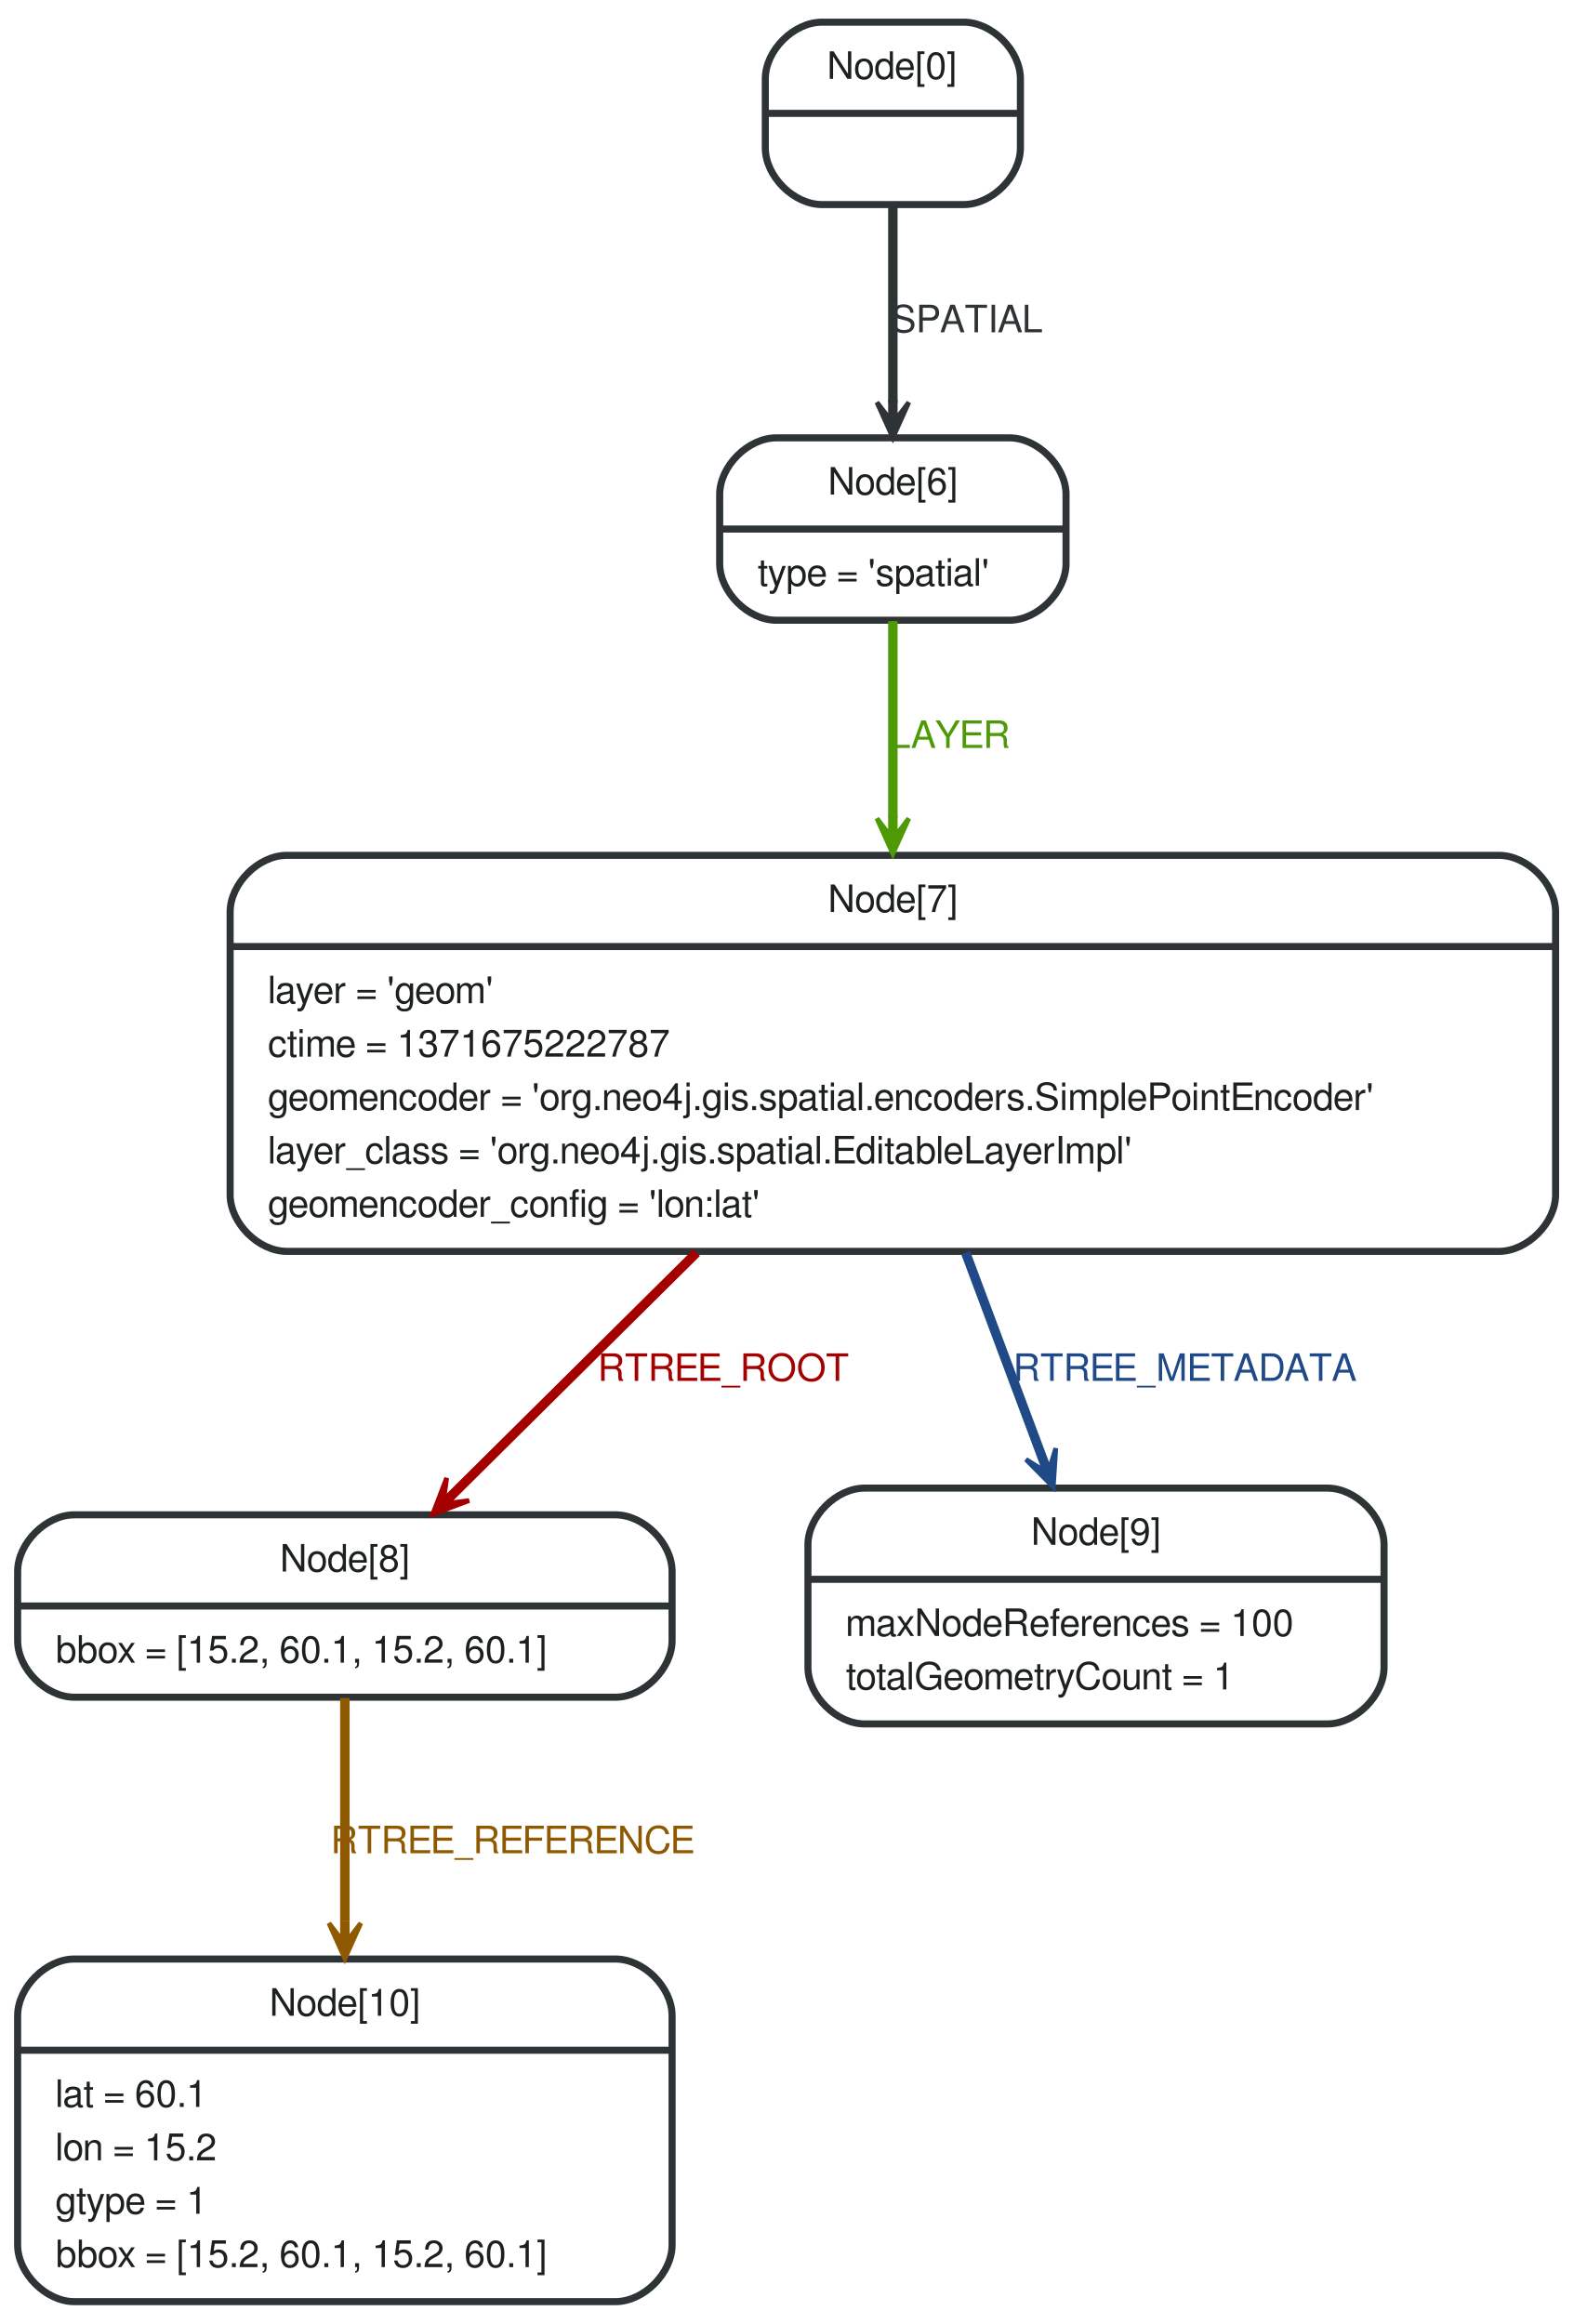
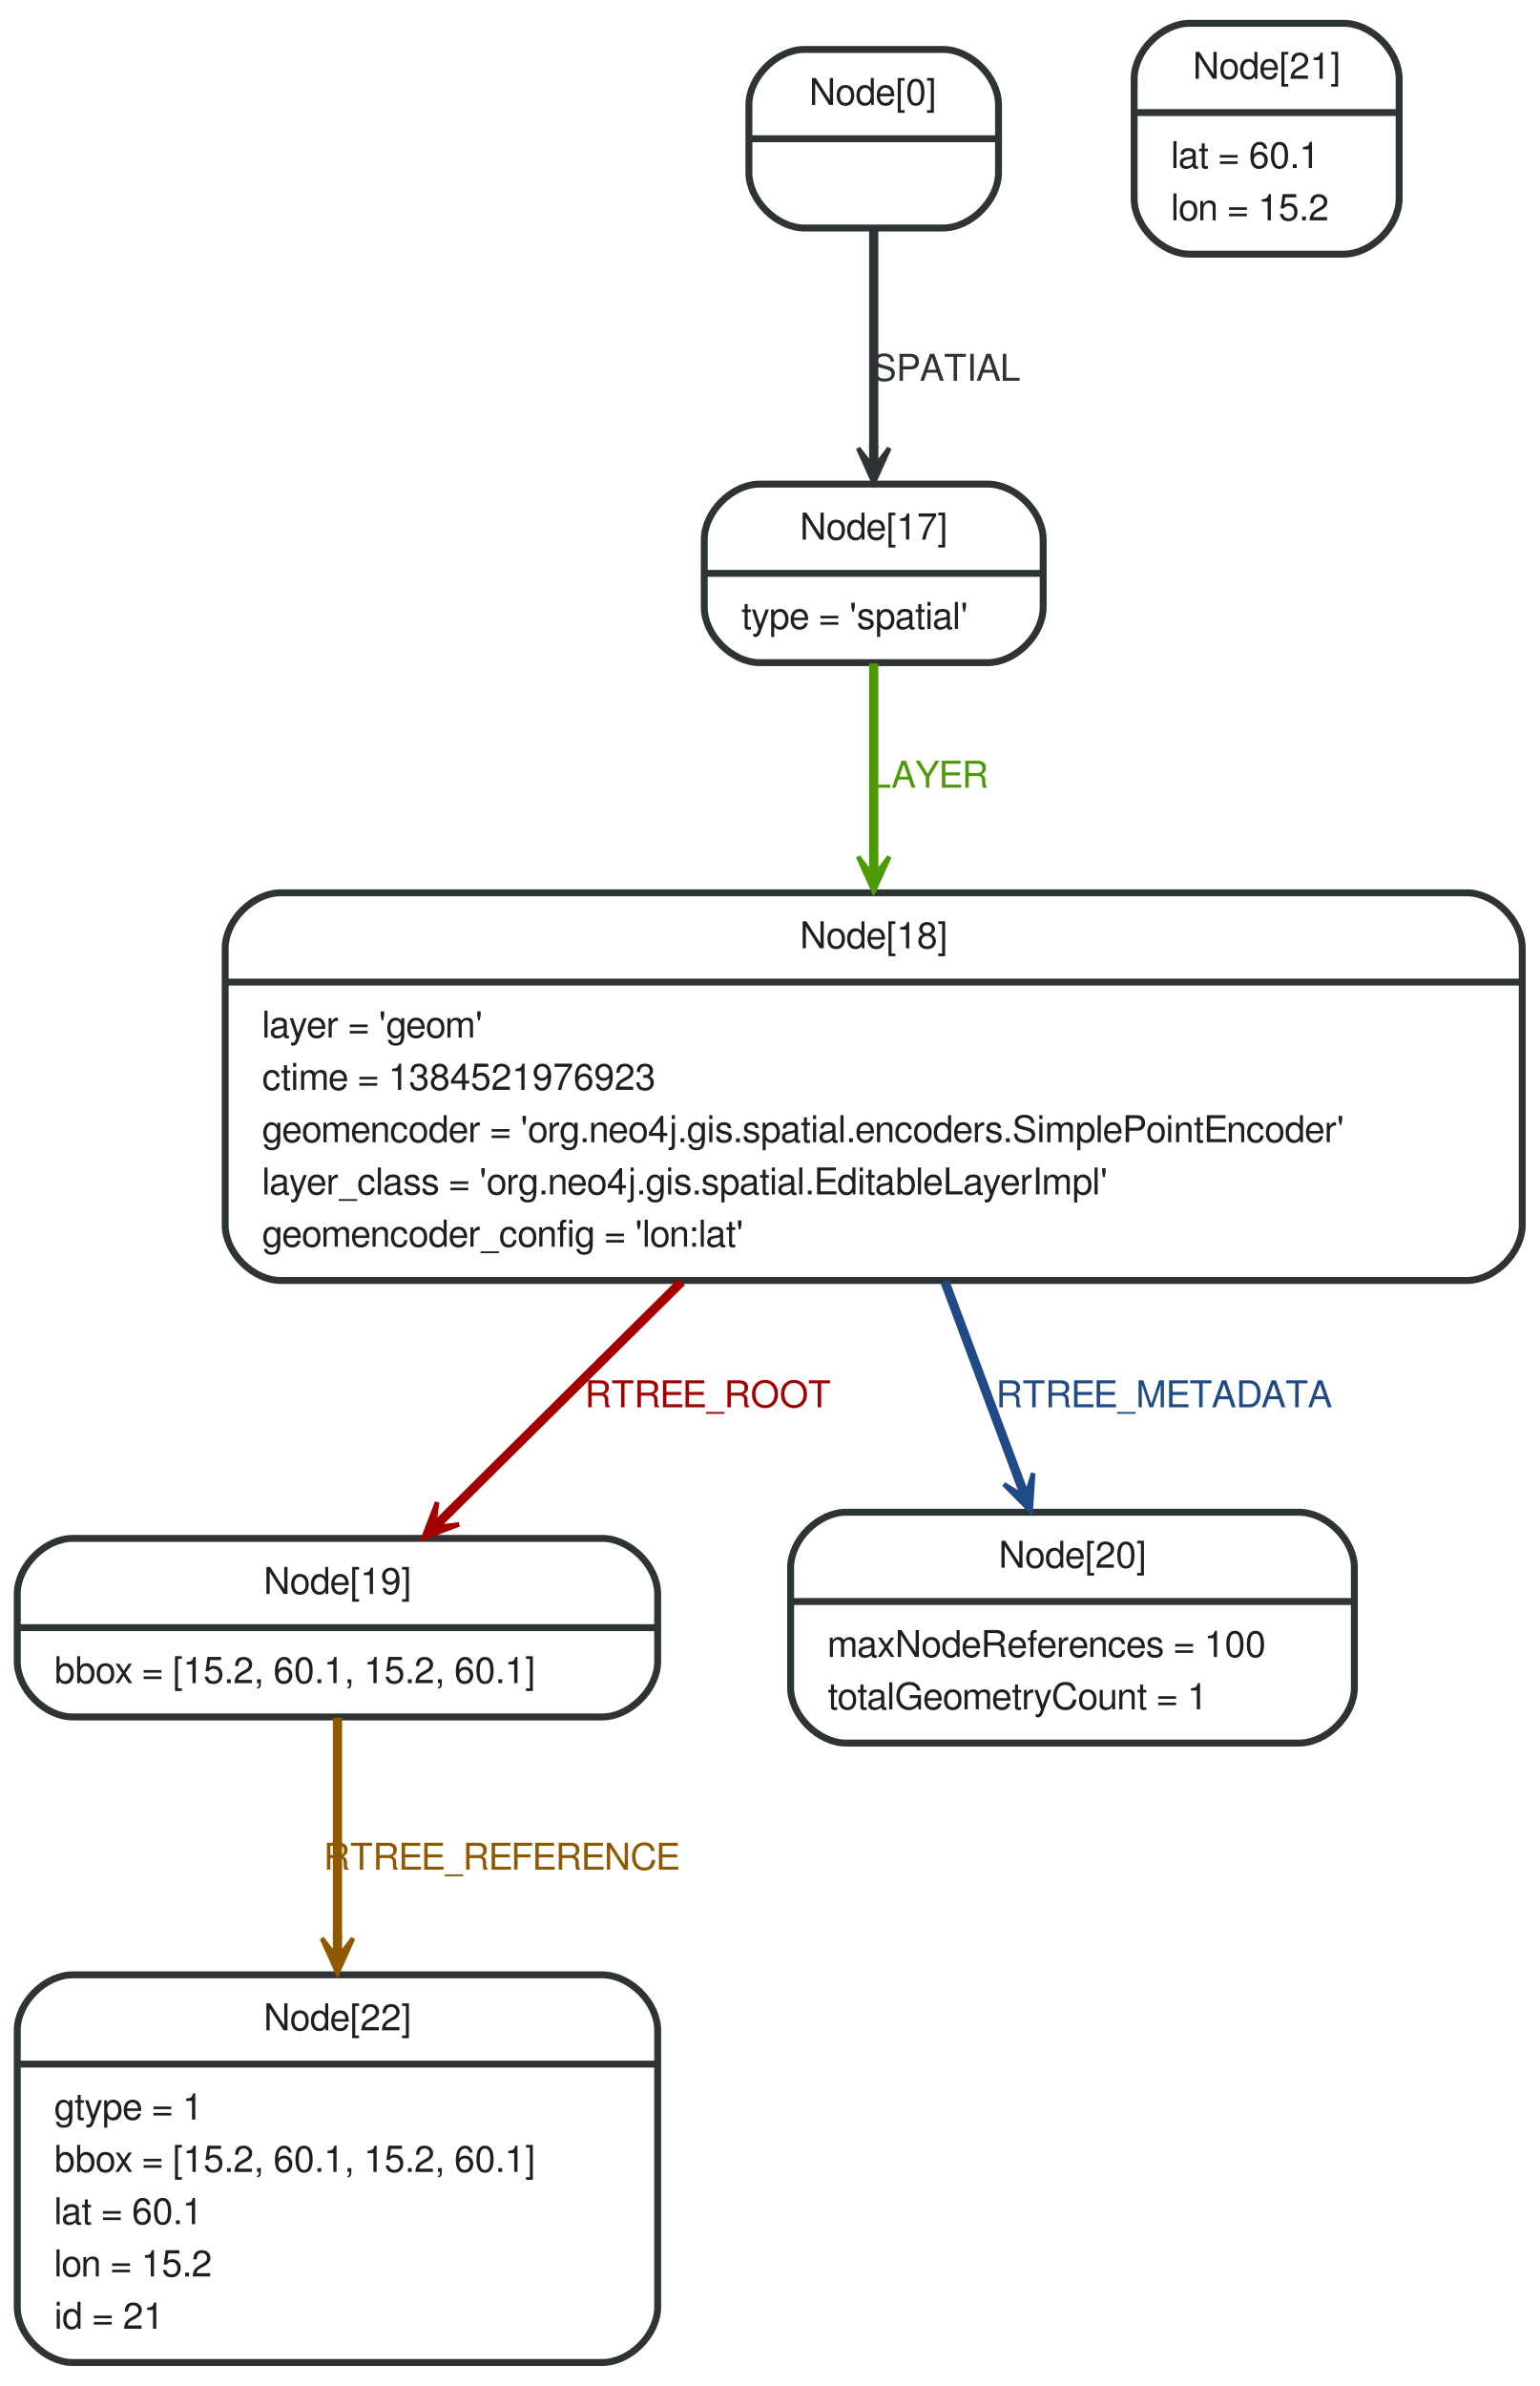
- <svg xmlns="http://www.w3.org/2000/svg" width="333pt" height="492pt" viewBox="0.00 0.00 333.00 492.00">
-   <g id="graph0" class="graph" transform="scale(1 1) rotate(0) translate(4 488)">
-     <polygon fill="white" stroke="white" points="-4,5 -4,-488 330,-488 330,5 -4,5" />
+ <svg xmlns="http://www.w3.org/2000/svg" width="333pt" height="516pt" viewBox="0.00 0.00 333.00 516.00">
+   <g id="graph0" class="graph" transform="scale(1 1) rotate(0) translate(4 512)">
+     <polygon fill="white" stroke="white" points="-4,4 -4,-512 329,-512 329,4 -4,4" />
    <g id="node1" class="node">
-       <path fill="#ffffff" stroke="#2e3436" stroke-width="1.5" d="M170,-444.694C170,-444.694 200,-444.694 200,-444.694 206,-444.694 212,-450.694 212,-456.694 212,-456.694 212,-471.306 212,-471.306 212,-477.306 206,-483.306 200,-483.306 200,-483.306 170,-483.306 170,-483.306 164,-483.306 158,-477.306 158,-471.306 158,-471.306 158,-456.694 158,-456.694 158,-450.694 164,-444.694 170,-444.694" />
-       <text text-anchor="middle" x="184.789" y="-471.306" font-family="FreeSans" font-size="8.00" fill="#1c2021">Node[0]</text>
-       <polyline fill="none" stroke="#2e3436" stroke-width="1.5" points="158,-464 211.578,-464 " />
-       <text text-anchor="middle" x="184.789" y="-452" font-family="FreeSans" font-size="8.00" fill="#1c2021"> </text>
+       <path fill="#ffffff" stroke="#2e3436" stroke-width="1.5" d="M170,-462.694C170,-462.694 200,-462.694 200,-462.694 206,-462.694 212,-468.694 212,-474.694 212,-474.694 212,-489.306 212,-489.306 212,-495.306 206,-501.306 200,-501.306 200,-501.306 170,-501.306 170,-501.306 164,-501.306 158,-495.306 158,-489.306 158,-489.306 158,-474.694 158,-474.694 158,-468.694 164,-462.694 170,-462.694" />
+       <text text-anchor="middle" x="184.789" y="-489.306" font-family="FreeSans" font-size="8.00" fill="#1c2021">Node[0]</text>
+       <polyline fill="none" stroke="#2e3436" stroke-width="1.5" points="158,-482 211.578,-482 " />
+       <text text-anchor="middle" x="184.789" y="-470" font-family="FreeSans" font-size="8.00" fill="#1c2021"> </text>
    </g>
    <g id="node2" class="node">
-       <path fill="#ffffff" stroke="#2e3436" stroke-width="1.5" d="M160.342,-356.694C160.342,-356.694 209.658,-356.694 209.658,-356.694 215.658,-356.694 221.658,-362.694 221.658,-368.694 221.658,-368.694 221.658,-383.306 221.658,-383.306 221.658,-389.306 215.658,-395.306 209.658,-395.306 209.658,-395.306 160.342,-395.306 160.342,-395.306 154.342,-395.306 148.342,-389.306 148.342,-383.306 148.342,-383.306 148.342,-368.694 148.342,-368.694 148.342,-362.694 154.342,-356.694 160.342,-356.694" />
-       <text text-anchor="middle" x="185" y="-383.306" font-family="FreeSans" font-size="8.00" fill="#1c2021">Node[6]</text>
-       <polyline fill="none" stroke="#2e3436" stroke-width="1.5" points="148.342,-376 221.658,-376 " />
-       <text text-anchor="start" x="156.342" y="-364" font-family="FreeSans" font-size="8.00" fill="#1c2021">type = 'spatial'</text>
+       <path fill="#ffffff" stroke="#2e3436" stroke-width="1.5" d="M160.342,-368.694C160.342,-368.694 209.658,-368.694 209.658,-368.694 215.658,-368.694 221.658,-374.694 221.658,-380.694 221.658,-380.694 221.658,-395.306 221.658,-395.306 221.658,-401.306 215.658,-407.306 209.658,-407.306 209.658,-407.306 160.342,-407.306 160.342,-407.306 154.342,-407.306 148.342,-401.306 148.342,-395.306 148.342,-395.306 148.342,-380.694 148.342,-380.694 148.342,-374.694 154.342,-368.694 160.342,-368.694" />
+       <text text-anchor="middle" x="185" y="-395.306" font-family="FreeSans" font-size="8.00" fill="#1c2021">Node[17]</text>
+       <polyline fill="none" stroke="#2e3436" stroke-width="1.5" points="148.342,-388 221.658,-388 " />
+       <text text-anchor="start" x="156.342" y="-376" font-family="FreeSans" font-size="8.00" fill="#1c2021">type = 'spatial'</text>
    </g>
    <g id="edge1" class="edge">
-       <path fill="none" stroke="#2e3436" stroke-width="2" d="M185,-444.339C185,-432.198 185,-416.197 185,-402.839" />
-       <polygon fill="#2e3436" stroke="#2e3436" points="185,-395.329 188.375,-402.829 185.5,-399.079 185.5,-402.829 185,-402.829 184.5,-402.829 184.5,-399.079 181.625,-402.829 185,-395.329 185,-395.329" />
-       <text text-anchor="middle" x="200.699" y="-417.653" font-family="FreeSans" font-size="8.00" fill="#2e3436">SPATIAL</text>
+       <path fill="none" stroke="#2e3436" stroke-width="2" d="M185,-462.382C185,-448.79 185,-430.183 185,-415.107" />
+       <polygon fill="#2e3436" stroke="#2e3436" points="185,-407.59 188.375,-415.09 185.5,-411.34 185.5,-415.09 185,-415.09 184.5,-415.09 184.5,-411.34 181.625,-415.09 185,-407.59 185,-407.59" />
+       <text text-anchor="middle" x="200.699" y="-429.653" font-family="FreeSans" font-size="8.00" fill="#2e3436">SPATIAL</text>
    </g>
    <g id="node3" class="node">
-       <path fill="#ffffff" stroke="#2e3436" stroke-width="1.5" d="M56.713,-223.081C56.713,-223.081 313.287,-223.081 313.287,-223.081 319.287,-223.081 325.287,-229.081 325.287,-235.081 325.287,-235.081 325.287,-294.919 325.287,-294.919 325.287,-300.919 319.287,-306.919 313.287,-306.919 313.287,-306.919 56.713,-306.919 56.713,-306.919 50.713,-306.919 44.713,-300.919 44.713,-294.919 44.713,-294.919 44.713,-235.081 44.713,-235.081 44.713,-229.081 50.713,-223.081 56.713,-223.081" />
-       <text text-anchor="middle" x="185" y="-294.919" font-family="FreeSans" font-size="8.00" fill="#1c2021">Node[7]</text>
-       <polyline fill="none" stroke="#2e3436" stroke-width="1.5" points="44.713,-287.613 325.287,-287.613 " />
-       <text text-anchor="start" x="52.713" y="-275.613" font-family="FreeSans" font-size="8.00" fill="#1c2021">layer = 'geom'</text>
-       <text text-anchor="start" x="52.713" y="-264.306" font-family="FreeSans" font-size="8.00" fill="#1c2021">ctime = 1371675222787</text>
-       <text text-anchor="start" x="52.713" y="-253" font-family="FreeSans" font-size="8.00" fill="#1c2021">geomencoder = 'org.neo4j.gis.spatial.encoders.SimplePointEncoder'</text>
-       <text text-anchor="start" x="52.713" y="-241.694" font-family="FreeSans" font-size="8.00" fill="#1c2021">layer_class = 'org.neo4j.gis.spatial.EditableLayerImpl'</text>
-       <text text-anchor="start" x="52.713" y="-230.388" font-family="FreeSans" font-size="8.00" fill="#1c2021">geomencoder_config = 'lon:lat'</text>
+       <path fill="#ffffff" stroke="#2e3436" stroke-width="1.5" d="M56.713,-235.081C56.713,-235.081 313.287,-235.081 313.287,-235.081 319.287,-235.081 325.287,-241.081 325.287,-247.081 325.287,-247.081 325.287,-306.919 325.287,-306.919 325.287,-312.919 319.287,-318.919 313.287,-318.919 313.287,-318.919 56.713,-318.919 56.713,-318.919 50.713,-318.919 44.713,-312.919 44.713,-306.919 44.713,-306.919 44.713,-247.081 44.713,-247.081 44.713,-241.081 50.713,-235.081 56.713,-235.081" />
+       <text text-anchor="middle" x="185" y="-306.919" font-family="FreeSans" font-size="8.00" fill="#1c2021">Node[18]</text>
+       <polyline fill="none" stroke="#2e3436" stroke-width="1.5" points="44.713,-299.613 325.287,-299.613 " />
+       <text text-anchor="start" x="52.713" y="-287.613" font-family="FreeSans" font-size="8.00" fill="#1c2021">layer = 'geom'</text>
+       <text text-anchor="start" x="52.713" y="-276.306" font-family="FreeSans" font-size="8.00" fill="#1c2021">ctime = 1384521976923</text>
+       <text text-anchor="start" x="52.713" y="-265" font-family="FreeSans" font-size="8.00" fill="#1c2021">geomencoder = 'org.neo4j.gis.spatial.encoders.SimplePointEncoder'</text>
+       <text text-anchor="start" x="52.713" y="-253.694" font-family="FreeSans" font-size="8.00" fill="#1c2021">layer_class = 'org.neo4j.gis.spatial.EditableLayerImpl'</text>
+       <text text-anchor="start" x="52.713" y="-242.388" font-family="FreeSans" font-size="8.00" fill="#1c2021">geomencoder_config = 'lon:lat'</text>
    </g>
    <g id="edge2" class="edge">
-       <path fill="none" stroke="#4e9a06" stroke-width="2" d="M185,-356.51C185,-345.027 185,-329.685 185,-314.898" />
-       <polygon fill="#4e9a06" stroke="#4e9a06" points="185,-307.24 188.375,-314.74 185.5,-310.99 185.5,-314.74 185,-314.74 184.5,-314.74 184.5,-310.99 181.625,-314.74 185,-307.24 185,-307.24" />
-       <text text-anchor="middle" x="197.082" y="-329.653" font-family="FreeSans" font-size="8.00" fill="#4e9a06">LAYER</text>
+       <path fill="none" stroke="#4e9a06" stroke-width="2" d="M185,-368.51C185,-357.027 185,-341.685 185,-326.898" />
+       <polygon fill="#4e9a06" stroke="#4e9a06" points="185,-319.24 188.375,-326.74 185.5,-322.99 185.5,-326.74 185,-326.74 184.5,-326.74 184.5,-322.99 181.625,-326.74 185,-319.24 185,-319.24" />
+       <text text-anchor="middle" x="197.082" y="-341.653" font-family="FreeSans" font-size="8.00" fill="#4e9a06">LAYER</text>
    </g>
    <g id="node4" class="node">
-       <path fill="#ffffff" stroke="#2e3436" stroke-width="1.5" d="M11.734,-128.694C11.734,-128.694 126.266,-128.694 126.266,-128.694 132.266,-128.694 138.266,-134.694 138.266,-140.694 138.266,-140.694 138.266,-155.306 138.266,-155.306 138.266,-161.306 132.266,-167.306 126.266,-167.306 126.266,-167.306 11.734,-167.306 11.734,-167.306 5.734,-167.306 -0.266,-161.306 -0.266,-155.306 -0.266,-155.306 -0.266,-140.694 -0.266,-140.694 -0.266,-134.694 5.734,-128.694 11.734,-128.694" />
-       <text text-anchor="middle" x="69" y="-155.306" font-family="FreeSans" font-size="8.00" fill="#1c2021">Node[8]</text>
-       <polyline fill="none" stroke="#2e3436" stroke-width="1.5" points="-0.266,-148 138.266,-148 " />
-       <text text-anchor="start" x="7.734" y="-136" font-family="FreeSans" font-size="8.00" fill="#1c2021">bbox = [15.2, 60.1, 15.2, 60.1]</text>
+       <path fill="#ffffff" stroke="#2e3436" stroke-width="1.5" d="M11.734,-140.694C11.734,-140.694 126.266,-140.694 126.266,-140.694 132.266,-140.694 138.266,-146.694 138.266,-152.694 138.266,-152.694 138.266,-167.306 138.266,-167.306 138.266,-173.306 132.266,-179.306 126.266,-179.306 126.266,-179.306 11.734,-179.306 11.734,-179.306 5.734,-179.306 -0.266,-173.306 -0.266,-167.306 -0.266,-167.306 -0.266,-152.694 -0.266,-152.694 -0.266,-146.694 5.734,-140.694 11.734,-140.694" />
+       <text text-anchor="middle" x="69" y="-167.306" font-family="FreeSans" font-size="8.00" fill="#1c2021">Node[19]</text>
+       <polyline fill="none" stroke="#2e3436" stroke-width="1.5" points="-0.266,-160 138.266,-160 " />
+       <text text-anchor="start" x="7.734" y="-148" font-family="FreeSans" font-size="8.00" fill="#1c2021">bbox = [15.2, 60.1, 15.2, 60.1]</text>
    </g>
    <g id="edge3" class="edge">
-       <path fill="none" stroke="#a40000" stroke-width="2" d="M143.449,-222.807C126.576,-206.08 107.678,-187.345 93.144,-172.936" />
-       <polygon fill="#a40000" stroke="#a40000" points="87.602,-167.442 95.305,-170.325 90.617,-169.727 93.281,-172.367 92.928,-172.722 92.576,-173.077 89.913,-170.437 90.552,-175.119 87.602,-167.442 87.602,-167.442" />
-       <text text-anchor="middle" x="149.197" y="-195.653" font-family="FreeSans" font-size="8.00" fill="#a40000">RTREE_ROOT</text>
+       <path fill="none" stroke="#a40000" stroke-width="2" d="M143.449,-234.807C126.576,-218.08 107.678,-199.345 93.144,-184.936" />
+       <polygon fill="#a40000" stroke="#a40000" points="87.602,-179.442 95.305,-182.325 90.617,-181.727 93.281,-184.367 92.928,-184.722 92.576,-185.077 89.913,-182.437 90.552,-187.119 87.602,-179.442 87.602,-179.442" />
+       <text text-anchor="middle" x="149.197" y="-207.653" font-family="FreeSans" font-size="8.00" fill="#a40000">RTREE_ROOT</text>
    </g>
    <g id="node5" class="node">
-       <path fill="#ffffff" stroke="#2e3436" stroke-width="1.5" d="M179.025,-123.041C179.025,-123.041 276.975,-123.041 276.975,-123.041 282.975,-123.041 288.975,-129.041 288.975,-135.041 288.975,-135.041 288.975,-160.959 288.975,-160.959 288.975,-166.959 282.975,-172.959 276.975,-172.959 276.975,-172.959 179.025,-172.959 179.025,-172.959 173.025,-172.959 167.025,-166.959 167.025,-160.959 167.025,-160.959 167.025,-135.041 167.025,-135.041 167.025,-129.041 173.025,-123.041 179.025,-123.041" />
-       <text text-anchor="middle" x="228" y="-160.959" font-family="FreeSans" font-size="8.00" fill="#1c2021">Node[9]</text>
-       <polyline fill="none" stroke="#2e3436" stroke-width="1.5" points="167.025,-153.653 288.975,-153.653 " />
-       <text text-anchor="start" x="175.025" y="-141.653" font-family="FreeSans" font-size="8.00" fill="#1c2021">maxNodeReferences = 100</text>
-       <text text-anchor="start" x="175.025" y="-130.347" font-family="FreeSans" font-size="8.00" fill="#1c2021">totalGeometryCount = 1</text>
+       <path fill="#ffffff" stroke="#2e3436" stroke-width="1.5" d="M179.025,-135.041C179.025,-135.041 276.975,-135.041 276.975,-135.041 282.975,-135.041 288.975,-141.041 288.975,-147.041 288.975,-147.041 288.975,-172.959 288.975,-172.959 288.975,-178.959 282.975,-184.959 276.975,-184.959 276.975,-184.959 179.025,-184.959 179.025,-184.959 173.025,-184.959 167.025,-178.959 167.025,-172.959 167.025,-172.959 167.025,-147.041 167.025,-147.041 167.025,-141.041 173.025,-135.041 179.025,-135.041" />
+       <text text-anchor="middle" x="228" y="-172.959" font-family="FreeSans" font-size="8.00" fill="#1c2021">Node[20]</text>
+       <polyline fill="none" stroke="#2e3436" stroke-width="1.5" points="167.025,-165.653 288.975,-165.653 " />
+       <text text-anchor="start" x="175.025" y="-153.653" font-family="FreeSans" font-size="8.00" fill="#1c2021">maxNodeReferences = 100</text>
+       <text text-anchor="start" x="175.025" y="-142.347" font-family="FreeSans" font-size="8.00" fill="#1c2021">totalGeometryCount = 1</text>
    </g>
    <g id="edge4" class="edge">
-       <path fill="none" stroke="#204a87" stroke-width="2" d="M200.403,-222.807C205.6,-208.907 211.315,-193.621 216.191,-180.584" />
-       <polygon fill="#204a87" stroke="#204a87" points="218.953,-173.194 219.488,-181.401 218.108,-176.882 216.795,-180.394 216.327,-180.219 215.858,-180.044 217.172,-176.532 213.165,-179.037 218.953,-173.194 218.953,-173.194" />
-       <text text-anchor="middle" x="246.871" y="-195.653" font-family="FreeSans" font-size="8.00" fill="#204a87">RTREE_METADATA</text>
+       <path fill="none" stroke="#204a87" stroke-width="2" d="M200.403,-234.807C205.6,-220.907 211.315,-205.621 216.191,-192.584" />
+       <polygon fill="#204a87" stroke="#204a87" points="218.953,-185.194 219.488,-193.401 218.108,-188.882 216.795,-192.394 216.327,-192.219 215.858,-192.044 217.172,-188.532 213.165,-191.037 218.953,-185.194 218.953,-185.194" />
+       <text text-anchor="middle" x="247.871" y="-207.653" font-family="FreeSans" font-size="8.00" fill="#204a87">RTREE_METADATA</text>
    </g>
    <g id="node6" class="node">
-       <path fill="#ffffff" stroke="#2e3436" stroke-width="1.5" d="M11.734,-0.734C11.734,-0.734 126.266,-0.734 126.266,-0.734 132.266,-0.734 138.266,-6.734 138.266,-12.734 138.266,-12.734 138.266,-61.266 138.266,-61.266 138.266,-67.266 132.266,-73.266 126.266,-73.266 126.266,-73.266 11.734,-73.266 11.734,-73.266 5.734,-73.266 -0.266,-67.266 -0.266,-61.266 -0.266,-61.266 -0.266,-12.734 -0.266,-12.734 -0.266,-6.734 5.734,-0.734 11.734,-0.734" />
-       <text text-anchor="middle" x="69" y="-61.266" font-family="FreeSans" font-size="8.00" fill="#1c2021">Node[10]</text>
-       <polyline fill="none" stroke="#2e3436" stroke-width="1.5" points="-0.266,-53.959 138.266,-53.959 " />
-       <text text-anchor="start" x="7.734" y="-41.959" font-family="FreeSans" font-size="8.00" fill="#1c2021">lat = 60.1</text>
-       <text text-anchor="start" x="7.734" y="-30.653" font-family="FreeSans" font-size="8.00" fill="#1c2021">lon = 15.2</text>
-       <text text-anchor="start" x="7.734" y="-19.347" font-family="FreeSans" font-size="8.00" fill="#1c2021">gtype = 1</text>
-       <text text-anchor="start" x="7.734" y="-8.041" font-family="FreeSans" font-size="8.00" fill="#1c2021">bbox = [15.2, 60.1, 15.2, 60.1]</text>
+       <path fill="#ffffff" stroke="#2e3436" stroke-width="1.5" d="M11.734,-1.081C11.734,-1.081 126.266,-1.081 126.266,-1.081 132.266,-1.081 138.266,-7.081 138.266,-13.081 138.266,-13.081 138.266,-72.919 138.266,-72.919 138.266,-78.919 132.266,-84.919 126.266,-84.919 126.266,-84.919 11.734,-84.919 11.734,-84.919 5.734,-84.919 -0.266,-78.919 -0.266,-72.919 -0.266,-72.919 -0.266,-13.081 -0.266,-13.081 -0.266,-7.081 5.734,-1.081 11.734,-1.081" />
+       <text text-anchor="middle" x="69" y="-72.919" font-family="FreeSans" font-size="8.00" fill="#1c2021">Node[22]</text>
+       <polyline fill="none" stroke="#2e3436" stroke-width="1.5" points="-0.266,-65.612 138.266,-65.612 " />
+       <text text-anchor="start" x="7.734" y="-53.612" font-family="FreeSans" font-size="8.00" fill="#1c2021">gtype = 1</text>
+       <text text-anchor="start" x="7.734" y="-42.306" font-family="FreeSans" font-size="8.00" fill="#1c2021">bbox = [15.2, 60.1, 15.2, 60.1]</text>
+       <text text-anchor="start" x="7.734" y="-31" font-family="FreeSans" font-size="8.00" fill="#1c2021">lat = 60.1</text>
+       <text text-anchor="start" x="7.734" y="-19.694" font-family="FreeSans" font-size="8.00" fill="#1c2021">lon = 15.2</text>
+       <text text-anchor="start" x="7.734" y="-8.387" font-family="FreeSans" font-size="8.00" fill="#1c2021">id = 21</text>
    </g>
    <g id="edge5" class="edge">
-       <path fill="none" stroke="#8f5902" stroke-width="2" d="M69,-128.51C69,-115.565 69,-97.714 69,-81.284" />
-       <polygon fill="#8f5902" stroke="#8f5902" points="69,-73.361 72.375,-80.861 69.5,-77.111 69.5,-80.861 69,-80.861 68.5,-80.861 68.5,-77.111 65.625,-80.861 69,-73.361 69,-73.361" />
-       <text text-anchor="middle" x="104.521" y="-95.653" font-family="FreeSans" font-size="8.00" fill="#8f5902">RTREE_REFERENCE</text>
+       <path fill="none" stroke="#8f5902" stroke-width="2" d="M69,-140.523C69,-127.639 69,-109.806 69,-92.971" />
+       <polygon fill="#8f5902" stroke="#8f5902" points="69,-85.327 72.375,-92.827 69.5,-89.077 69.5,-92.827 69,-92.827 68.5,-92.827 68.5,-89.077 65.625,-92.827 69,-85.327 69,-85.327" />
+       <text text-anchor="middle" x="104.521" y="-107.653" font-family="FreeSans" font-size="8.00" fill="#8f5902">RTREE_REFERENCE</text>
+     </g>
+     <g id="node7" class="node">
+       <path fill="#ffffff" stroke="#2e3436" stroke-width="1.5" d="M253.34,-457.041C253.34,-457.041 286.66,-457.041 286.66,-457.041 292.66,-457.041 298.66,-463.041 298.66,-469.041 298.66,-469.041 298.66,-494.959 298.66,-494.959 298.66,-500.959 292.66,-506.959 286.66,-506.959 286.66,-506.959 253.34,-506.959 253.34,-506.959 247.34,-506.959 241.34,-500.959 241.34,-494.959 241.34,-494.959 241.34,-469.041 241.34,-469.041 241.34,-463.041 247.34,-457.041 253.34,-457.041" />
+       <text text-anchor="middle" x="270" y="-494.959" font-family="FreeSans" font-size="8.00" fill="#1c2021">Node[21]</text>
+       <polyline fill="none" stroke="#2e3436" stroke-width="1.5" points="241.34,-487.653 298.66,-487.653 " />
+       <text text-anchor="start" x="249.34" y="-475.653" font-family="FreeSans" font-size="8.00" fill="#1c2021">lat = 60.1</text>
+       <text text-anchor="start" x="249.34" y="-464.347" font-family="FreeSans" font-size="8.00" fill="#1c2021">lon = 15.2</text>
    </g>
  </g>
</svg>
